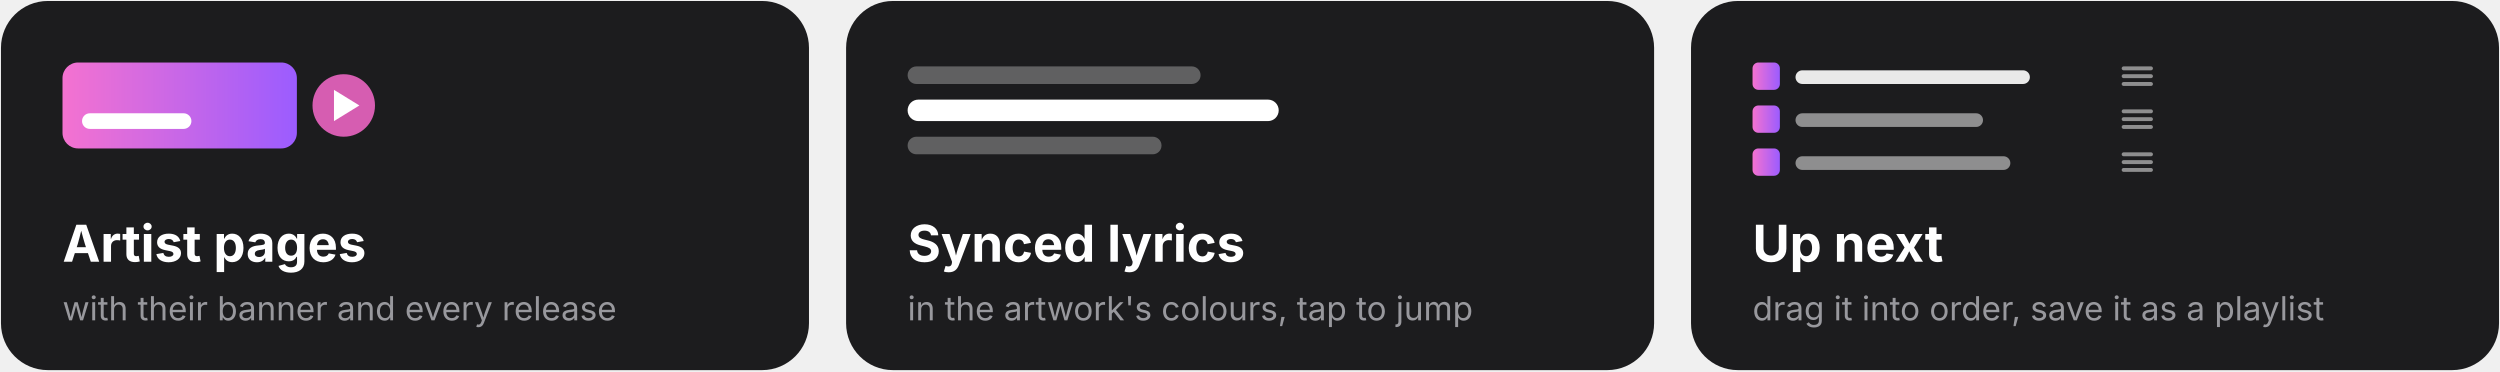
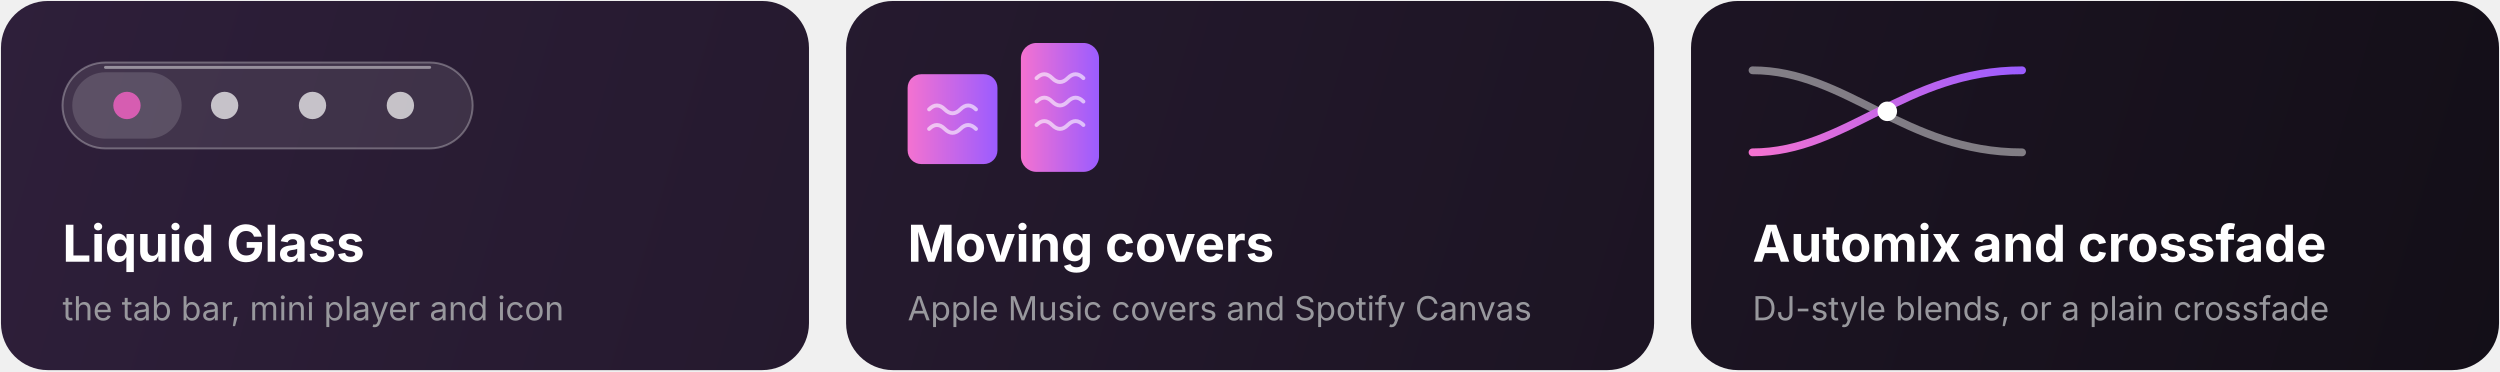
<svg xmlns="http://www.w3.org/2000/svg" width="1280" height="190" viewBox="0 0 1280 190">
  <defs>
+     <linearGradient id="bg" x1="0" y1="0" x2="1" y2="1">
+       <stop offset="0" stop-color="#2e1f3a" />
+       <stop offset="1" stop-color="#120e16" />
+     </linearGradient>
    <linearGradient id="ink" x1="0" y1="0" x2="1" y2="0">
      <stop offset="0" stop-color="#f472d0" />
      <stop offset="1" stop-color="#9b5cff" />
    </linearGradient>
    <style>
      text { font-family: -apple-system, 'SF Pro Display', system-ui, 'Segoe UI Variable Display', 'Segoe UI', Inter, 'Helvetica Neue', Arial, sans-serif; }
      .title { font-size: 26px; font-weight: 700; fill: #ffffff; }
      .cap { font-size: 17px; fill: #98989d; }
    </style>
  </defs>
+   <linearGradient id="bg0" gradientUnits="userSpaceOnUse" x1="-0.0" y1="0" x2="1280.0" y2="380">
+     <stop offset="0" stop-color="#2e1f3a" />
+     <stop offset="1" stop-color="#120e16" />
+   </linearGradient>
  <g transform="translate(0.0 0)">
-     <rect x="0.5" y="0.5" width="413.7" height="189" rx="24" fill="#1c1c1e" />
-     <rect x="32" y="32" width="120" height="44" rx="8" fill="url(#ink)" />
-     <rect x="42" y="58" width="56" height="8" rx="4" fill="#ffffff" />
-     <circle cx="176" cy="54" r="16" fill="#d65db1" />
-     <path d="M171 46 L184 54 L171 62 Z" fill="#ffffff" />
-     <text class="title" x="32" y="134">Artist pages</text>
-     <text class="cap" x="32" y="164">with their banner and every release</text>
+     <rect x="0.5" y="0.5" width="413.7" height="189" rx="24" fill="url(#bg0)" />
+     <rect x="32" y="32" width="210" height="44" rx="22" fill="#ffffff" fill-opacity="0.1" stroke="#ffffff" stroke-opacity="0.3" />
+     <path d="M54 34.5 H220" stroke="#ffffff" stroke-opacity="0.45" stroke-width="1.5" stroke-linecap="round" />
+     <rect x="37" y="37" width="56" height="34" rx="17" fill="#ffffff" fill-opacity="0.14" />
+     <circle cx="65" cy="54" r="7" fill="#d65db1" />
+     <circle cx="115" cy="54" r="7" fill="#ffffff" fill-opacity="0.7" />
+     <circle cx="160" cy="54" r="7" fill="#ffffff" fill-opacity="0.7" />
+     <circle cx="205" cy="54" r="7" fill="#ffffff" fill-opacity="0.7" />
+     <text class="title" x="32" y="134">Liquid Glass</text>
+     <text class="cap" x="32" y="164">the tab bar, mini player and icon</text>
  </g>
+   <linearGradient id="bg1" gradientUnits="userSpaceOnUse" x1="-432.7" y1="0" x2="847.3" y2="380">
+     <stop offset="0" stop-color="#2e1f3a" />
+     <stop offset="1" stop-color="#120e16" />
+   </linearGradient>
  <g transform="translate(432.7 0)">
-     <rect x="0.5" y="0.5" width="413.7" height="189" rx="24" fill="#1c1c1e" />
-     <rect x="32" y="34" width="150" height="9" rx="4.5" fill="#ffffff" fill-opacity="0.3" />
-     <rect x="32" y="51" width="190" height="11" rx="5.5" fill="#ffffff" />
-     <rect x="32" y="70" width="130" height="9" rx="4.5" fill="#ffffff" fill-opacity="0.3" />
-     <text class="title" x="32" y="134">Synced lyrics</text>
-     <text class="cap" x="32" y="164">in the artwork's colours, tap to jump</text>
+     <rect x="0.5" y="0.5" width="413.7" height="189" rx="24" fill="url(#bg1)" />
+     <rect x="32" y="38" width="46" height="46" rx="7" fill="url(#ink)" />
+     <rect x="90" y="22" width="40" height="66" rx="8" fill="url(#ink)" />
+     <path d="M43 56 q4 -4 8 0 t8 0 t8 0" fill="none" stroke="#ffffff" stroke-opacity="0.6" stroke-width="2" stroke-linecap="round" />
+     <path d="M43 66 q4 -4 8 0 t8 0 t8 0" fill="none" stroke="#ffffff" stroke-opacity="0.6" stroke-width="2" stroke-linecap="round" />
+     <path d="M98 40 q4 -4 8 0 t8 0 t8 0" fill="none" stroke="#ffffff" stroke-opacity="0.6" stroke-width="2" stroke-linecap="round" />
+     <path d="M98 52 q4 -4 8 0 t8 0 t8 0" fill="none" stroke="#ffffff" stroke-opacity="0.6" stroke-width="2" stroke-linecap="round" />
+     <path d="M98 64 q4 -4 8 0 t8 0 t8 0" fill="none" stroke="#ffffff" stroke-opacity="0.6" stroke-width="2" stroke-linecap="round" />
+     <text class="title" x="32" y="134">Moving covers</text>
+     <text class="cap" x="32" y="164">Apple Music covers and Spotify Canvas</text>
  </g>
+   <linearGradient id="bg2" gradientUnits="userSpaceOnUse" x1="-865.3" y1="0" x2="414.7" y2="380">
+     <stop offset="0" stop-color="#2e1f3a" />
+     <stop offset="1" stop-color="#120e16" />
+   </linearGradient>
  <g transform="translate(865.3 0)">
-     <rect x="0.5" y="0.5" width="413.7" height="189" rx="24" fill="#1c1c1e" />
-     <rect x="32" y="32" width="14" height="14" rx="3" fill="url(#ink)" />
-     <rect x="54" y="36" width="120" height="7" rx="3.5" fill="#ffffff" fill-opacity="0.9" />
-     <path d="M222 35 H236 M222 39 H236 M222 43 H236" stroke="#ffffff" stroke-opacity="0.5" stroke-width="2" stroke-linecap="round" />
-     <rect x="32" y="54" width="14" height="14" rx="3" fill="url(#ink)" />
-     <rect x="54" y="58" width="96" height="7" rx="3.5" fill="#ffffff" fill-opacity="0.5" />
-     <path d="M222 57 H236 M222 61 H236 M222 65 H236" stroke="#ffffff" stroke-opacity="0.5" stroke-width="2" stroke-linecap="round" />
-     <rect x="32" y="76" width="14" height="14" rx="3" fill="url(#ink)" />
-     <rect x="54" y="80" width="110" height="7" rx="3.5" fill="#ffffff" fill-opacity="0.5" />
-     <path d="M222 79 H236 M222 83 H236 M222 87 H236" stroke="#ffffff" stroke-opacity="0.5" stroke-width="2" stroke-linecap="round" />
-     <text class="title" x="32" y="134">Up next</text>
-     <text class="cap" x="32" y="164">drag it into order, save it as a playlist</text>
+     <rect x="0.5" y="0.5" width="413.7" height="189" rx="24" fill="url(#bg2)" />
+     <path d="M32 36 C 80 36, 110 78, 170 78" fill="none" stroke="#ffffff" stroke-opacity="0.45" stroke-width="4" stroke-linecap="round" />
+     <path d="M32 78 C 80 78, 110 36, 170 36" fill="none" stroke="url(#ink)" stroke-width="4" stroke-linecap="round" />
+     <circle cx="101" cy="57" r="5" fill="#ffffff" />
+     <text class="title" x="32" y="134">Automix and crossfade</text>
+     <text class="cap" x="32" y="164">DJ-style blends, or a plain crossfade</text>
  </g>
</svg>
